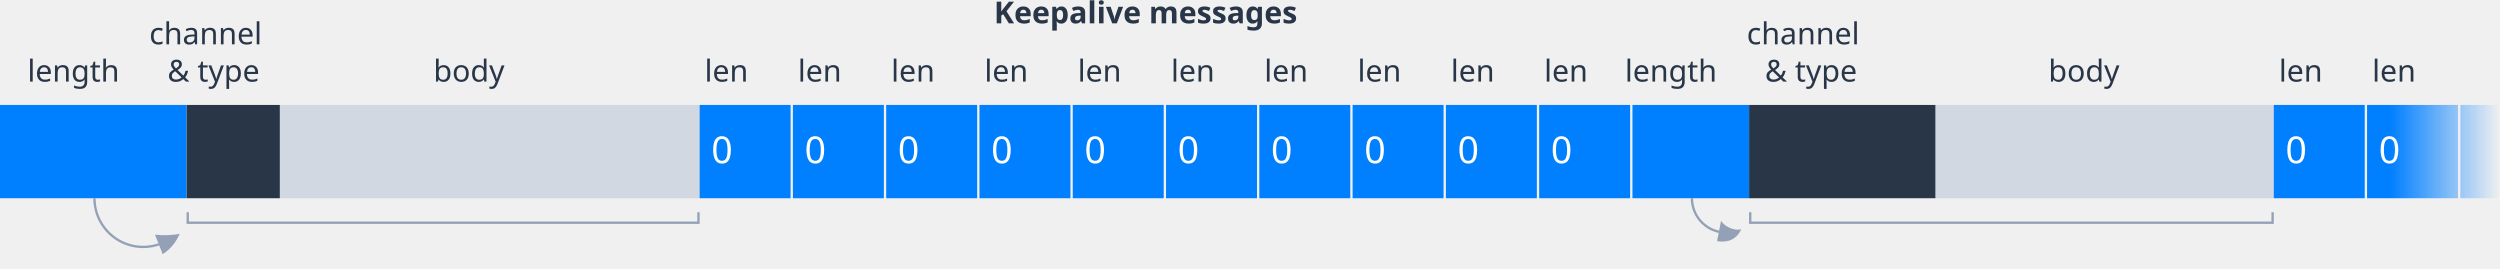
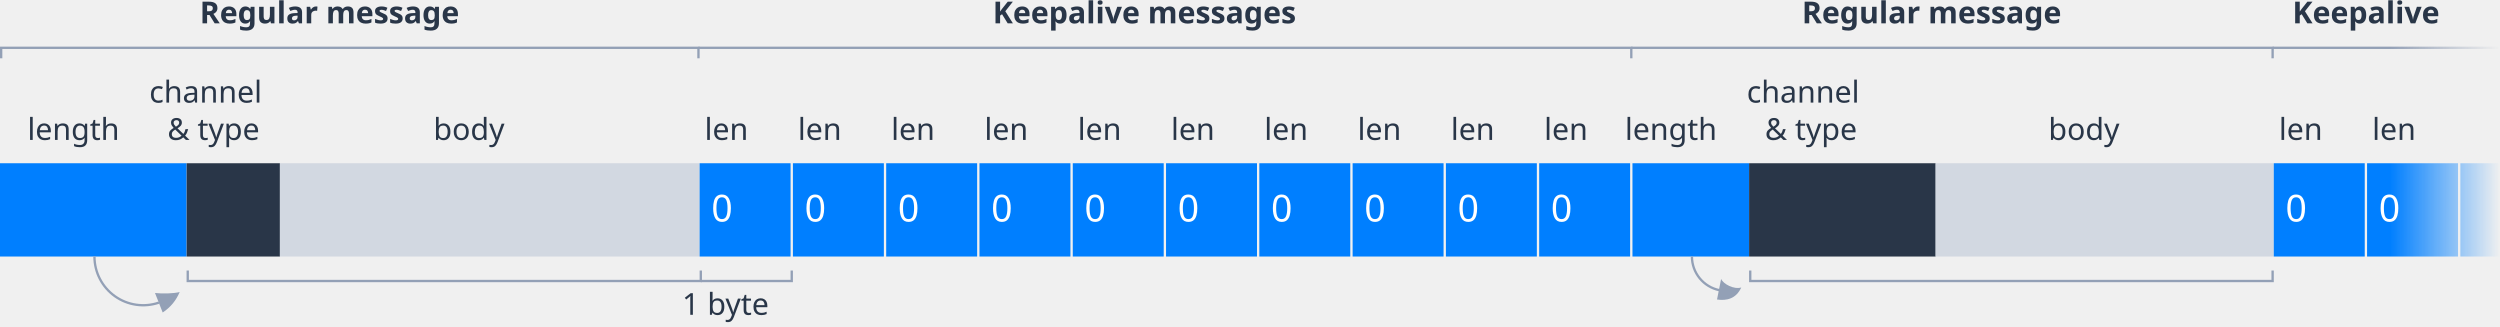
- <svg xmlns="http://www.w3.org/2000/svg" xmlns:xlink="http://www.w3.org/1999/xlink" width="1072" height="115" viewBox="0 0 1072 115" version="1.1" id="svg6" style="enable-background:new">
+ <svg xmlns="http://www.w3.org/2000/svg" xmlns:xlink="http://www.w3.org/1999/xlink" width="1072" height="140" viewBox="0 0 1072 140" version="1.1" id="svg6" style="enable-background:new">
  <defs id="defs2">
+     <linearGradient id="linearGradient1050">
+       <stop style="stop-color:#93a0b6;stop-opacity:1;" offset="0" id="stop1046" />
+       <stop style="stop-color:#93a0b6;stop-opacity:0;" offset="1" id="stop1048" />
+     </linearGradient>
    <linearGradient id="linearGradient11081">
      <stop style="stop-color:#007fff;stop-opacity:1;" offset="0" id="stop11077" />
      <stop style="stop-color:#007fff;stop-opacity:0;" offset="1" id="stop11079" />
    </linearGradient>
    <linearGradient xlink:href="#linearGradient11081" id="linearGradient11083" x1="1025" y1="450" x2="1072" y2="450" gradientUnits="userSpaceOnUse" />
    <linearGradient gradientTransform="translate(-1055,-430)" xlink:href="#linearGradient11081" id="linearGradient11083-8" x1="1055" y1="450" x2="1072" y2="450" gradientUnits="userSpaceOnUse" />
    <linearGradient xlink:href="#linearGradient11081" id="linearGradient11144" gradientUnits="userSpaceOnUse" x1="1025" y1="450" x2="1072" y2="450" />
    <linearGradient xlink:href="#linearGradient20654" id="linearGradient20656" x1="1025" y1="-20" x2="1072" y2="-20" gradientUnits="userSpaceOnUse" gradientTransform="matrix(1,0,0,1.025641,0,431.0256)" />
    <linearGradient id="linearGradient20654">
      <stop style="stop-color:#d2d8e1;stop-opacity:1;" offset="0" id="stop20650" />
      <stop style="stop-color:#d2d8e1;stop-opacity:0;" offset="1" id="stop20652" />
    </linearGradient>
+     <linearGradient xlink:href="#linearGradient1050" id="linearGradient1052" x1="1025" y1="380" x2="1072" y2="380" gradientUnits="userSpaceOnUse" />
  </defs>
-   <g id="layer1" transform="translate(0,-385)" style="display:inline">
+   <g id="layer1" transform="translate(0,-360)" style="display:inline">
    <text xml:space="preserve" style="color:#000000;font-style:normal;font-variant:normal;font-weight:normal;font-stretch:normal;font-size:9px;line-height:1;font-family:'Source Sans Pro';-inkscape-font-specification:'Source Sans Pro';text-indent:0;text-align:center;text-decoration:none;text-decoration-line:none;letter-spacing:0px;word-spacing:0px;text-transform:none;writing-mode:lr-tb;direction:ltr;baseline-shift:baseline;text-anchor:middle;display:inline;overflow:visible;visibility:visible;fill:#000000;fill-opacity:1;fill-rule:nonzero;stroke:none;stroke-width:1px;stroke-linecap:butt;stroke-linejoin:miter;stroke-opacity:1;marker:none;enable-background:accumulate" x="140" y="1471" id="text907">
      <tspan id="tspan905" x="140" y="1477.75" />
    </text>
    <text xml:space="preserve" style="color:#000000;font-style:normal;font-variant:normal;font-weight:normal;font-stretch:normal;font-size:9px;line-height:1;font-family:'Source Sans Pro';-inkscape-font-specification:'Source Sans Pro';text-indent:0;text-align:center;text-decoration:none;text-decoration-line:none;letter-spacing:0px;word-spacing:0px;text-transform:none;writing-mode:lr-tb;direction:ltr;baseline-shift:baseline;text-anchor:middle;display:inline;overflow:visible;visibility:visible;fill:#000000;fill-opacity:1;fill-rule:nonzero;stroke:none;stroke-width:1px;stroke-linecap:butt;stroke-linejoin:miter;stroke-opacity:1;marker:none;enable-background:accumulate" x="280.475" y="502.637" id="text2284">
      <tspan id="tspan2282" x="280.475" y="509.387" />
    </text>
    <text xml:space="preserve" style="color:#000000;font-style:normal;font-variant:normal;font-weight:normal;font-stretch:normal;font-size:9px;line-height:1;font-family:'Source Sans Pro';-inkscape-font-specification:'Source Sans Pro';text-indent:0;text-align:center;text-decoration:none;text-decoration-line:none;letter-spacing:0px;word-spacing:0px;text-transform:none;writing-mode:lr-tb;direction:ltr;baseline-shift:baseline;text-anchor:middle;display:inline;overflow:visible;visibility:visible;fill:#000000;fill-opacity:1;fill-rule:nonzero;stroke:none;stroke-width:1px;stroke-linecap:butt;stroke-linejoin:miter;stroke-opacity:1;marker:none;enable-background:accumulate" x="500" y="2221" id="text3035">
      <tspan id="tspan3033" x="500" y="2227.75" />
    </text>
    <text xml:space="preserve" style="color:#000000;font-style:normal;font-variant:normal;font-weight:normal;font-stretch:normal;font-size:9px;line-height:1;font-family:'Source Sans Pro';-inkscape-font-specification:'Source Sans Pro';text-indent:0;text-align:center;text-decoration:none;text-decoration-line:none;letter-spacing:0px;word-spacing:0px;text-transform:none;writing-mode:lr-tb;direction:ltr;baseline-shift:baseline;text-anchor:middle;display:inline;overflow:visible;visibility:visible;fill:#000000;fill-opacity:1;fill-rule:nonzero;stroke:none;stroke-width:1px;stroke-linecap:butt;stroke-linejoin:miter;stroke-opacity:1;marker:none;enable-background:accumulate" x="220" y="1391" id="text4349">
      <tspan id="tspan4347" x="220" y="1397.75" />
    </text>
    <text xml:space="preserve" style="color:#000000;font-style:normal;font-variant:normal;font-weight:normal;font-stretch:normal;font-size:9px;line-height:1;font-family:'Source Sans Pro';-inkscape-font-specification:'Source Sans Pro';text-indent:0;text-align:center;text-decoration:none;text-decoration-line:none;letter-spacing:0px;word-spacing:0px;text-transform:none;writing-mode:lr-tb;direction:ltr;baseline-shift:baseline;text-anchor:middle;display:inline;overflow:visible;visibility:visible;fill:#000000;fill-opacity:1;fill-rule:nonzero;stroke:none;stroke-width:1px;stroke-linecap:butt;stroke-linejoin:miter;stroke-opacity:1;marker:none;enable-background:accumulate" x="340" y="481" id="text5553">
      <tspan id="tspan5551" x="340" y="487.75" />
    </text>
-     <rect style="color:#000000;display:inline;overflow:visible;opacity:1;vector-effect:none;fill:#2aca4b;fill-opacity:1;stroke:none;stroke-width:1;stroke-linecap:butt;stroke-linejoin:miter;stroke-miterlimit:4;stroke-dasharray:none;stroke-dashoffset:0;stroke-opacity:1;marker:none;marker-start:none;marker-mid:none;marker-end:none;paint-order:fill markers stroke" id="rect31" width="40" height="40" x="0" y="330" />
-     <rect y="330" x="50" height="40" width="40" id="rect67" style="color:#000000;display:inline;overflow:visible;opacity:1;vector-effect:none;fill:#007fff;fill-opacity:1;stroke:none;stroke-width:1;stroke-linecap:butt;stroke-linejoin:miter;stroke-miterlimit:4;stroke-dasharray:none;stroke-dashoffset:0;stroke-opacity:1;marker:none;marker-start:none;marker-mid:none;marker-end:none;paint-order:fill markers stroke" />
-     <rect style="color:#000000;display:inline;overflow:visible;opacity:1;vector-effect:none;fill:#293648;fill-opacity:1;stroke:none;stroke-width:1;stroke-linecap:butt;stroke-linejoin:miter;stroke-miterlimit:4;stroke-dasharray:none;stroke-dashoffset:0;stroke-opacity:1;marker:none;marker-start:none;marker-mid:none;marker-end:none;paint-order:fill markers stroke" id="rect877" width="40" height="40" x="100" y="330" />
-     <rect y="330" x="150" height="40" width="40" id="rect879" style="color:#000000;display:inline;overflow:visible;opacity:1;vector-effect:none;fill:#eeeeee;fill-opacity:1;stroke:none;stroke-width:1;stroke-linecap:butt;stroke-linejoin:miter;stroke-miterlimit:4;stroke-dasharray:none;stroke-dashoffset:0;stroke-opacity:1;marker:none;marker-start:none;marker-mid:none;marker-end:none;paint-order:fill markers stroke" />
-     <rect style="color:#000000;display:inline;overflow:visible;opacity:1;vector-effect:none;fill:#93a0b6;fill-opacity:1;stroke:none;stroke-width:1;stroke-linecap:butt;stroke-linejoin:miter;stroke-miterlimit:4;stroke-dasharray:none;stroke-dashoffset:0;stroke-opacity:1;marker:none;marker-start:none;marker-mid:none;marker-end:none;paint-order:fill markers stroke" id="rect881" width="40" height="40" x="250" y="330" />
-     <rect style="color:#000000;display:inline;overflow:visible;opacity:1;vector-effect:none;fill:#d2d8e1;fill-opacity:1;stroke:none;stroke-width:1;stroke-linecap:butt;stroke-linejoin:miter;stroke-miterlimit:4;stroke-dasharray:none;stroke-dashoffset:0;stroke-opacity:1;marker:none;marker-start:none;marker-mid:none;marker-end:none;paint-order:fill markers stroke" id="rect1986" width="40" height="40" x="200" y="330" />
+     <rect style="color:#000000;display:inline;overflow:visible;opacity:1;vector-effect:none;fill:#2aca4b;fill-opacity:1;stroke:none;stroke-width:1;stroke-linecap:butt;stroke-linejoin:miter;stroke-miterlimit:4;stroke-dasharray:none;stroke-dashoffset:0;stroke-opacity:1;marker:none;marker-start:none;marker-mid:none;marker-end:none;paint-order:fill markers stroke" id="rect31" width="40" height="40" x="0" y="295" />
+     <rect y="295" x="50" height="40" width="40" id="rect67" style="color:#000000;display:inline;overflow:visible;opacity:1;vector-effect:none;fill:#007fff;fill-opacity:1;stroke:none;stroke-width:1;stroke-linecap:butt;stroke-linejoin:miter;stroke-miterlimit:4;stroke-dasharray:none;stroke-dashoffset:0;stroke-opacity:1;marker:none;marker-start:none;marker-mid:none;marker-end:none;paint-order:fill markers stroke" />
+     <rect style="color:#000000;display:inline;overflow:visible;opacity:1;vector-effect:none;fill:#293648;fill-opacity:1;stroke:none;stroke-width:1;stroke-linecap:butt;stroke-linejoin:miter;stroke-miterlimit:4;stroke-dasharray:none;stroke-dashoffset:0;stroke-opacity:1;marker:none;marker-start:none;marker-mid:none;marker-end:none;paint-order:fill markers stroke" id="rect877" width="40" height="40" x="100" y="295" />
+     <rect y="295" x="150" height="40" width="40" id="rect879" style="color:#000000;display:inline;overflow:visible;opacity:1;vector-effect:none;fill:#eeeeee;fill-opacity:1;stroke:none;stroke-width:1;stroke-linecap:butt;stroke-linejoin:miter;stroke-miterlimit:4;stroke-dasharray:none;stroke-dashoffset:0;stroke-opacity:1;marker:none;marker-start:none;marker-mid:none;marker-end:none;paint-order:fill markers stroke" />
+     <rect style="color:#000000;display:inline;overflow:visible;opacity:1;vector-effect:none;fill:#93a0b6;fill-opacity:1;stroke:none;stroke-width:1;stroke-linecap:butt;stroke-linejoin:miter;stroke-miterlimit:4;stroke-dasharray:none;stroke-dashoffset:0;stroke-opacity:1;marker:none;marker-start:none;marker-mid:none;marker-end:none;paint-order:fill markers stroke" id="rect881" width="40" height="40" x="250" y="295" />
+     <rect style="color:#000000;display:inline;overflow:visible;opacity:1;vector-effect:none;fill:#d2d8e1;fill-opacity:1;stroke:none;stroke-width:1;stroke-linecap:butt;stroke-linejoin:miter;stroke-miterlimit:4;stroke-dasharray:none;stroke-dashoffset:0;stroke-opacity:1;marker:none;marker-start:none;marker-mid:none;marker-end:none;paint-order:fill markers stroke" id="rect1986" width="40" height="40" x="200" y="295" />
    <rect style="color:#000000;display:inline;overflow:visible;opacity:1;vector-effect:none;fill:#007fff;fill-opacity:1;stroke:none;stroke-width:1;stroke-linecap:butt;stroke-linejoin:miter;stroke-miterlimit:4;stroke-dasharray:none;stroke-dashoffset:0;stroke-opacity:1;marker:none;marker-start:none;marker-mid:none;marker-end:none;paint-order:fill markers stroke" id="rect19035" width="80" height="40" x="0" y="430" />
    <rect y="430" x="80.04" height="40" width="40" id="rect19037" style="color:#000000;display:inline;overflow:visible;opacity:1;vector-effect:none;fill:#293648;fill-opacity:1;stroke:none;stroke-width:1;stroke-linecap:butt;stroke-linejoin:miter;stroke-miterlimit:4;stroke-dasharray:none;stroke-dashoffset:0;stroke-opacity:1;marker:none;marker-start:none;marker-mid:none;marker-end:none;paint-order:fill markers stroke" />
    <rect y="430" x="120" height="40" width="180" id="rect19039" style="color:#000000;display:inline;overflow:visible;opacity:1;vector-effect:none;fill:#d2d8e1;fill-opacity:1;stroke:none;stroke-width:1;stroke-linecap:butt;stroke-linejoin:miter;stroke-miterlimit:4;stroke-dasharray:none;stroke-dashoffset:0;stroke-opacity:1;marker:none;marker-start:none;marker-mid:none;marker-end:none;paint-order:fill markers stroke" />
    <rect y="430" x="700" height="40" width="50" id="rect19061" style="color:#000000;display:inline;overflow:visible;opacity:1;vector-effect:none;fill:#007fff;fill-opacity:1;stroke:none;stroke-width:1;stroke-linecap:butt;stroke-linejoin:miter;stroke-miterlimit:4;stroke-dasharray:none;stroke-dashoffset:0;stroke-opacity:1;marker:none;marker-start:none;marker-mid:none;marker-end:none;paint-order:fill markers stroke" />
    <rect style="color:#000000;display:inline;overflow:visible;opacity:1;vector-effect:none;fill:#293648;fill-opacity:1;stroke:none;stroke-width:1;stroke-linecap:butt;stroke-linejoin:miter;stroke-miterlimit:4;stroke-dasharray:none;stroke-dashoffset:0;stroke-opacity:1;marker:none;marker-start:none;marker-mid:none;marker-end:none;paint-order:fill markers stroke" id="rect19063" width="79.98" height="40" x="750.02" y="430" />
    <rect style="color:#000000;display:inline;overflow:visible;opacity:1;vector-effect:none;fill:#d2d8e1;fill-opacity:1;stroke:none;stroke-width:1;stroke-linecap:butt;stroke-linejoin:miter;stroke-miterlimit:4;stroke-dasharray:none;stroke-dashoffset:0;stroke-opacity:1;marker:none;marker-start:none;marker-mid:none;marker-end:none;paint-order:fill markers stroke" id="rect19065" width="145" height="40" x="830" y="430" />
    <text id="text2059" y="420" x="39.947" style="color:#000000;font-style:normal;font-variant:normal;font-weight:normal;font-stretch:normal;font-size:13px;line-height:16px;font-family:'Source Sans Pro';-inkscape-font-specification:'Source Sans Pro';text-indent:0;text-align:center;text-decoration:none;text-decoration-line:none;letter-spacing:0px;word-spacing:0px;text-transform:none;writing-mode:lr-tb;direction:ltr;baseline-shift:baseline;text-anchor:middle;display:inline;overflow:visible;visibility:visible;fill:#293648;fill-opacity:1;fill-rule:nonzero;stroke:none;stroke-width:1px;stroke-linecap:butt;stroke-linejoin:miter;stroke-opacity:1;marker:none;enable-background:accumulate" xml:space="preserve">
      <tspan id="tspan2057" y="420" x="39.947">length</tspan>
    </text>
    <text xml:space="preserve" style="color:#000000;font-style:normal;font-variant:normal;font-weight:normal;font-stretch:normal;font-size:13px;line-height:16px;font-family:'Source Sans Pro';-inkscape-font-specification:'Source Sans Pro';text-indent:0;text-align:center;text-decoration:none;text-decoration-line:none;letter-spacing:0px;word-spacing:0px;text-transform:none;writing-mode:lr-tb;direction:ltr;baseline-shift:baseline;text-anchor:middle;display:inline;overflow:visible;visibility:visible;fill:#293648;fill-opacity:1;fill-rule:nonzero;stroke:none;stroke-width:1px;stroke-linecap:butt;stroke-linejoin:miter;stroke-opacity:1;marker:none;enable-background:accumulate" x="100" y="404" id="text19093">
      <tspan x="100" y="404" id="tspan19091">channel</tspan>
      <tspan x="100" y="420" id="tspan19095">&amp; type</tspan>
    </text>
    <text xml:space="preserve" style="color:#000000;font-style:normal;font-variant:normal;font-weight:normal;font-stretch:normal;font-size:13px;line-height:16px;font-family:'Source Sans Pro';-inkscape-font-specification:'Source Sans Pro';text-indent:0;text-align:center;text-decoration:none;text-decoration-line:none;letter-spacing:0px;word-spacing:0px;text-transform:none;writing-mode:lr-tb;direction:ltr;baseline-shift:baseline;text-anchor:middle;display:inline;overflow:visible;visibility:visible;fill:#293648;fill-opacity:1;fill-rule:nonzero;stroke:none;stroke-width:1px;stroke-linecap:butt;stroke-linejoin:miter;stroke-opacity:1;marker:none;enable-background:accumulate" x="209.544" y="420" id="text19099">
      <tspan x="209.544" y="420" id="tspan19097">body</tspan>
    </text>
    <text id="text20624" y="420" x="724.948" style="color:#000000;font-style:normal;font-variant:normal;font-weight:normal;font-stretch:normal;font-size:13px;line-height:16px;font-family:'Source Sans Pro';-inkscape-font-specification:'Source Sans Pro';text-indent:0;text-align:center;text-decoration:none;text-decoration-line:none;letter-spacing:0px;word-spacing:0px;text-transform:none;writing-mode:lr-tb;direction:ltr;baseline-shift:baseline;text-anchor:middle;display:inline;overflow:visible;visibility:visible;fill:#293648;fill-opacity:1;fill-rule:nonzero;stroke:none;stroke-width:1px;stroke-linecap:butt;stroke-linejoin:miter;stroke-opacity:1;marker:none;enable-background:accumulate" xml:space="preserve">
      <tspan id="tspan20622" y="420" x="724.948">length</tspan>
    </text>
    <text xml:space="preserve" style="color:#000000;font-style:normal;font-variant:normal;font-weight:normal;font-stretch:normal;font-size:13px;line-height:16px;font-family:'Source Sans Pro';-inkscape-font-specification:'Source Sans Pro';text-indent:0;text-align:center;text-decoration:none;text-decoration-line:none;letter-spacing:0px;word-spacing:0px;text-transform:none;writing-mode:lr-tb;direction:ltr;baseline-shift:baseline;text-anchor:middle;display:inline;overflow:visible;visibility:visible;fill:#293648;fill-opacity:1;fill-rule:nonzero;stroke:none;stroke-width:1px;stroke-linecap:butt;stroke-linejoin:miter;stroke-opacity:1;marker:none;enable-background:accumulate" x="785" y="404" id="text20630">
      <tspan x="785" y="404" id="tspan20626">channel</tspan>
      <tspan x="785" y="420" id="tspan20628">&amp; type</tspan>
    </text>
    <text xml:space="preserve" style="color:#000000;font-style:normal;font-variant:normal;font-weight:normal;font-stretch:normal;font-size:13px;line-height:16px;font-family:'Source Sans Pro';-inkscape-font-specification:'Source Sans Pro';text-indent:0;text-align:center;text-decoration:none;text-decoration-line:none;letter-spacing:0px;word-spacing:0px;text-transform:none;writing-mode:lr-tb;direction:ltr;baseline-shift:baseline;text-anchor:middle;display:inline;overflow:visible;visibility:visible;fill:#293648;fill-opacity:1;fill-rule:nonzero;stroke:none;stroke-width:1px;stroke-linecap:butt;stroke-linejoin:miter;stroke-opacity:1;marker:none;enable-background:accumulate" x="902.044" y="420" id="text20634">
      <tspan x="902.044" y="420" id="tspan20632">body</tspan>
    </text>
-     <path style="color:#000000;display:inline;overflow:visible;opacity:1;vector-effect:none;fill:none;fill-opacity:1;stroke:#93a0b6;stroke-width:1;stroke-linecap:butt;stroke-linejoin:miter;stroke-miterlimit:4;stroke-dasharray:none;stroke-dashoffset:0;stroke-opacity:1;marker:none;marker-start:none;marker-mid:none;marker-end:none;paint-order:fill markers stroke" d="m 80.5,476 v 4.5 h 219 v -4.5" id="path1398-2" />
+     <path style="color:#000000;display:inline;overflow:visible;opacity:1;vector-effect:none;fill:none;fill-opacity:1;stroke:#93a0b6;stroke-width:1;stroke-linecap:butt;stroke-linejoin:miter;stroke-miterlimit:4;stroke-dasharray:none;stroke-dashoffset:0;stroke-opacity:1;marker:none;marker-start:none;marker-mid:none;marker-end:none;paint-order:fill markers stroke" d="m 80.5,476 v 4.5 h 220 v -4.5" id="path1398-2" />
    <path style="color:#000000;overflow:visible;opacity:1;vector-effect:none;fill:none;fill-opacity:1;stroke:#93a0b6;stroke-width:1;stroke-linecap:butt;stroke-linejoin:miter;stroke-miterlimit:4;stroke-dasharray:none;stroke-dashoffset:0;stroke-opacity:1;marker:none;marker-start:none;marker-mid:none;marker-end:none;paint-order:fill markers stroke" id="path5192" d="m 68.159,489.759 a 20.887,20.887 0 0 1 -18.914,-2.763 20.887,20.887 0 0 1 -8.746,-16.996" />
    <path style="color:#000000;display:inline;overflow:visible;opacity:1;vector-effect:none;fill:#93a0b6;fill-opacity:1;stroke:none;stroke-width:1px;stroke-linecap:butt;stroke-linejoin:miter;stroke-miterlimit:4;stroke-dasharray:none;stroke-dashoffset:0;stroke-opacity:1;marker:none;marker-start:none;marker-mid:none;marker-end:none;paint-order:fill markers stroke" d="m 77.049,485.221 c -1.519,3.585 -3.879,6.537 -7.289,8.782 l -3.298,-8.374 c 3.121,0.388 8.073,0.247 10.587,-0.408 z" id="path6501" />
    <path style="color:#000000;display:inline;overflow:visible;opacity:1;vector-effect:none;fill:none;fill-opacity:1;stroke:#93a0b6;stroke-width:1;stroke-linecap:butt;stroke-linejoin:miter;stroke-miterlimit:4;stroke-dasharray:none;stroke-dashoffset:0;stroke-opacity:1;marker:none;marker-start:none;marker-mid:none;marker-end:none;paint-order:fill markers stroke" d="m 750.5,476 v 4.5 h 224 v -4.5" id="path6509" />
    <path style="color:#000000;overflow:visible;opacity:1;vector-effect:none;fill:none;fill-opacity:1;stroke:#93a0b6;stroke-width:1;stroke-linecap:butt;stroke-linejoin:miter;stroke-miterlimit:4;stroke-dasharray:none;stroke-dashoffset:0;stroke-opacity:1;marker:none;marker-start:none;marker-mid:none;marker-end:none;paint-order:fill markers stroke" id="path6511" d="m 737.302,484.433 a 14.726,14.726 0 0 1 -11.802,-14.433" />
    <path id="path4442-9" d="m 746.66,483.271 c -2.223,4.875 -6.343,5.772 -10.404,5.153 l 1.76,-8.826 c 0.904,2.168 5.517,4.644 8.644,3.673 z" style="color:#000000;display:inline;overflow:visible;opacity:1;vector-effect:none;fill:#93a0b6;fill-opacity:1;stroke:none;stroke-width:1px;stroke-linecap:butt;stroke-linejoin:miter;stroke-miterlimit:4;stroke-dasharray:none;stroke-dashoffset:0;stroke-opacity:1;marker:none;marker-start:none;marker-mid:none;marker-end:none;paint-order:fill markers stroke" />
    <rect style="color:#000000;display:inline;overflow:visible;opacity:1;vector-effect:none;fill:#007fff;fill-opacity:1;stroke:none;stroke-width:1;stroke-linecap:butt;stroke-linejoin:miter;stroke-miterlimit:4;stroke-dasharray:none;stroke-dashoffset:0;stroke-opacity:1;marker:none;marker-start:none;marker-mid:none;marker-end:none;paint-order:fill markers stroke;enable-background:new" id="rect20965" width="39" height="40" x="300" y="430" />
    <text id="text21026" y="455" x="320" style="color:#000000;font-style:normal;font-variant:normal;font-weight:normal;font-stretch:normal;font-size:16px;line-height:16px;font-family:'Source Sans Pro';-inkscape-font-specification:'Source Sans Pro';text-indent:0;text-align:center;text-decoration:none;text-decoration-line:none;letter-spacing:0px;word-spacing:0px;text-transform:none;writing-mode:lr-tb;direction:ltr;baseline-shift:baseline;text-anchor:middle;display:inline;overflow:visible;visibility:visible;fill:#ffffff;fill-opacity:1;fill-rule:nonzero;stroke:none;stroke-width:1px;stroke-linecap:butt;stroke-linejoin:miter;stroke-opacity:1;marker:none;enable-background:accumulate" xml:space="preserve">
      <tspan id="tspan21024" y="455" x="320">0</tspan>
    </text>
    <rect y="430" x="340" height="40" width="39" id="rect11005" style="color:#000000;display:inline;overflow:visible;opacity:1;vector-effect:none;fill:#007fff;fill-opacity:1;stroke:none;stroke-width:1;stroke-linecap:butt;stroke-linejoin:miter;stroke-miterlimit:4;stroke-dasharray:none;stroke-dashoffset:0;stroke-opacity:1;marker:none;marker-start:none;marker-mid:none;marker-end:none;paint-order:fill markers stroke;enable-background:new" />
    <text xml:space="preserve" style="color:#000000;font-style:normal;font-variant:normal;font-weight:normal;font-stretch:normal;font-size:16px;line-height:16px;font-family:'Source Sans Pro';-inkscape-font-specification:'Source Sans Pro';text-indent:0;text-align:center;text-decoration:none;text-decoration-line:none;letter-spacing:0px;word-spacing:0px;text-transform:none;writing-mode:lr-tb;direction:ltr;baseline-shift:baseline;text-anchor:middle;display:inline;overflow:visible;visibility:visible;fill:#ffffff;fill-opacity:1;fill-rule:nonzero;stroke:none;stroke-width:1px;stroke-linecap:butt;stroke-linejoin:miter;stroke-opacity:1;marker:none;enable-background:accumulate" x="360" y="455" id="text11009">
      <tspan x="360" y="455" id="tspan11007">0</tspan>
    </text>
    <rect y="430" x="380" height="40" width="39" id="rect11011" style="color:#000000;display:inline;overflow:visible;opacity:1;vector-effect:none;fill:#007fff;fill-opacity:1;stroke:none;stroke-width:1;stroke-linecap:butt;stroke-linejoin:miter;stroke-miterlimit:4;stroke-dasharray:none;stroke-dashoffset:0;stroke-opacity:1;marker:none;marker-start:none;marker-mid:none;marker-end:none;paint-order:fill markers stroke;enable-background:new" />
    <text xml:space="preserve" style="color:#000000;font-style:normal;font-variant:normal;font-weight:normal;font-stretch:normal;font-size:16px;line-height:16px;font-family:'Source Sans Pro';-inkscape-font-specification:'Source Sans Pro';text-indent:0;text-align:center;text-decoration:none;text-decoration-line:none;letter-spacing:0px;word-spacing:0px;text-transform:none;writing-mode:lr-tb;direction:ltr;baseline-shift:baseline;text-anchor:middle;display:inline;overflow:visible;visibility:visible;fill:#ffffff;fill-opacity:1;fill-rule:nonzero;stroke:none;stroke-width:1px;stroke-linecap:butt;stroke-linejoin:miter;stroke-opacity:1;marker:none;enable-background:accumulate" x="400" y="455" id="text11015">
      <tspan x="400" y="455" id="tspan11013">0</tspan>
    </text>
    <rect style="color:#000000;display:inline;overflow:visible;opacity:1;vector-effect:none;fill:#007fff;fill-opacity:1;stroke:none;stroke-width:1;stroke-linecap:butt;stroke-linejoin:miter;stroke-miterlimit:4;stroke-dasharray:none;stroke-dashoffset:0;stroke-opacity:1;marker:none;marker-start:none;marker-mid:none;marker-end:none;paint-order:fill markers stroke;enable-background:new" id="rect11017" width="39" height="40" x="420" y="430" />
    <text id="text11021" y="455" x="440" style="color:#000000;font-style:normal;font-variant:normal;font-weight:normal;font-stretch:normal;font-size:16px;line-height:16px;font-family:'Source Sans Pro';-inkscape-font-specification:'Source Sans Pro';text-indent:0;text-align:center;text-decoration:none;text-decoration-line:none;letter-spacing:0px;word-spacing:0px;text-transform:none;writing-mode:lr-tb;direction:ltr;baseline-shift:baseline;text-anchor:middle;display:inline;overflow:visible;visibility:visible;fill:#ffffff;fill-opacity:1;fill-rule:nonzero;stroke:none;stroke-width:1px;stroke-linecap:butt;stroke-linejoin:miter;stroke-opacity:1;marker:none;enable-background:accumulate" xml:space="preserve">
      <tspan id="tspan11019" y="455" x="440">0</tspan>
    </text>
    <rect style="color:#000000;display:inline;overflow:visible;opacity:1;vector-effect:none;fill:#007fff;fill-opacity:1;stroke:none;stroke-width:1;stroke-linecap:butt;stroke-linejoin:miter;stroke-miterlimit:4;stroke-dasharray:none;stroke-dashoffset:0;stroke-opacity:1;marker:none;marker-start:none;marker-mid:none;marker-end:none;paint-order:fill markers stroke;enable-background:new" id="rect11023" width="39" height="40" x="460" y="430" />
    <text id="text11027" y="455" x="480" style="color:#000000;font-style:normal;font-variant:normal;font-weight:normal;font-stretch:normal;font-size:16px;line-height:16px;font-family:'Source Sans Pro';-inkscape-font-specification:'Source Sans Pro';text-indent:0;text-align:center;text-decoration:none;text-decoration-line:none;letter-spacing:0px;word-spacing:0px;text-transform:none;writing-mode:lr-tb;direction:ltr;baseline-shift:baseline;text-anchor:middle;display:inline;overflow:visible;visibility:visible;fill:#ffffff;fill-opacity:1;fill-rule:nonzero;stroke:none;stroke-width:1px;stroke-linecap:butt;stroke-linejoin:miter;stroke-opacity:1;marker:none;enable-background:accumulate" xml:space="preserve">
      <tspan id="tspan11025" y="455" x="480">0</tspan>
    </text>
    <rect y="430" x="500" height="40" width="39" id="rect11029" style="color:#000000;display:inline;overflow:visible;opacity:1;vector-effect:none;fill:#007fff;fill-opacity:1;stroke:none;stroke-width:1;stroke-linecap:butt;stroke-linejoin:miter;stroke-miterlimit:4;stroke-dasharray:none;stroke-dashoffset:0;stroke-opacity:1;marker:none;marker-start:none;marker-mid:none;marker-end:none;paint-order:fill markers stroke;enable-background:new" />
    <text xml:space="preserve" style="color:#000000;font-style:normal;font-variant:normal;font-weight:normal;font-stretch:normal;font-size:16px;line-height:16px;font-family:'Source Sans Pro';-inkscape-font-specification:'Source Sans Pro';text-indent:0;text-align:center;text-decoration:none;text-decoration-line:none;letter-spacing:0px;word-spacing:0px;text-transform:none;writing-mode:lr-tb;direction:ltr;baseline-shift:baseline;text-anchor:middle;display:inline;overflow:visible;visibility:visible;fill:#ffffff;fill-opacity:1;fill-rule:nonzero;stroke:none;stroke-width:1px;stroke-linecap:butt;stroke-linejoin:miter;stroke-opacity:1;marker:none;enable-background:accumulate" x="520" y="455" id="text11033">
      <tspan x="520" y="455" id="tspan11031">0</tspan>
    </text>
    <rect y="430" x="540" height="40" width="39" id="rect11035" style="color:#000000;display:inline;overflow:visible;opacity:1;vector-effect:none;fill:#007fff;fill-opacity:1;stroke:none;stroke-width:1;stroke-linecap:butt;stroke-linejoin:miter;stroke-miterlimit:4;stroke-dasharray:none;stroke-dashoffset:0;stroke-opacity:1;marker:none;marker-start:none;marker-mid:none;marker-end:none;paint-order:fill markers stroke;enable-background:new" />
    <text xml:space="preserve" style="color:#000000;font-style:normal;font-variant:normal;font-weight:normal;font-stretch:normal;font-size:16px;line-height:16px;font-family:'Source Sans Pro';-inkscape-font-specification:'Source Sans Pro';text-indent:0;text-align:center;text-decoration:none;text-decoration-line:none;letter-spacing:0px;word-spacing:0px;text-transform:none;writing-mode:lr-tb;direction:ltr;baseline-shift:baseline;text-anchor:middle;display:inline;overflow:visible;visibility:visible;fill:#ffffff;fill-opacity:1;fill-rule:nonzero;stroke:none;stroke-width:1px;stroke-linecap:butt;stroke-linejoin:miter;stroke-opacity:1;marker:none;enable-background:accumulate" x="560" y="455" id="text11039">
      <tspan x="560" y="455" id="tspan11037">0</tspan>
    </text>
    <rect style="color:#000000;display:inline;overflow:visible;opacity:1;vector-effect:none;fill:#007fff;fill-opacity:1;stroke:none;stroke-width:1;stroke-linecap:butt;stroke-linejoin:miter;stroke-miterlimit:4;stroke-dasharray:none;stroke-dashoffset:0;stroke-opacity:1;marker:none;marker-start:none;marker-mid:none;marker-end:none;paint-order:fill markers stroke;enable-background:new" id="rect11041" width="39" height="40" x="580" y="430" />
    <text id="text11045" y="455" x="600" style="color:#000000;font-style:normal;font-variant:normal;font-weight:normal;font-stretch:normal;font-size:16px;line-height:16px;font-family:'Source Sans Pro';-inkscape-font-specification:'Source Sans Pro';text-indent:0;text-align:center;text-decoration:none;text-decoration-line:none;letter-spacing:0px;word-spacing:0px;text-transform:none;writing-mode:lr-tb;direction:ltr;baseline-shift:baseline;text-anchor:middle;display:inline;overflow:visible;visibility:visible;fill:#ffffff;fill-opacity:1;fill-rule:nonzero;stroke:none;stroke-width:1px;stroke-linecap:butt;stroke-linejoin:miter;stroke-opacity:1;marker:none;enable-background:accumulate" xml:space="preserve">
      <tspan id="tspan11043" y="455" x="600">0</tspan>
    </text>
    <rect style="color:#000000;display:inline;overflow:visible;opacity:1;vector-effect:none;fill:#007fff;fill-opacity:1;stroke:none;stroke-width:1;stroke-linecap:butt;stroke-linejoin:miter;stroke-miterlimit:4;stroke-dasharray:none;stroke-dashoffset:0;stroke-opacity:1;marker:none;marker-start:none;marker-mid:none;marker-end:none;paint-order:fill markers stroke;enable-background:new" id="rect11047" width="39" height="40" x="620" y="430" />
    <text id="text11051" y="455" x="640" style="color:#000000;font-style:normal;font-variant:normal;font-weight:normal;font-stretch:normal;font-size:16px;line-height:16px;font-family:'Source Sans Pro';-inkscape-font-specification:'Source Sans Pro';text-indent:0;text-align:center;text-decoration:none;text-decoration-line:none;letter-spacing:0px;word-spacing:0px;text-transform:none;writing-mode:lr-tb;direction:ltr;baseline-shift:baseline;text-anchor:middle;display:inline;overflow:visible;visibility:visible;fill:#ffffff;fill-opacity:1;fill-rule:nonzero;stroke:none;stroke-width:1px;stroke-linecap:butt;stroke-linejoin:miter;stroke-opacity:1;marker:none;enable-background:accumulate" xml:space="preserve">
      <tspan id="tspan11049" y="455" x="640">0</tspan>
    </text>
    <rect y="430" x="660" height="40" width="39" id="rect11053" style="color:#000000;display:inline;overflow:visible;opacity:1;vector-effect:none;fill:#007fff;fill-opacity:1;stroke:none;stroke-width:1;stroke-linecap:butt;stroke-linejoin:miter;stroke-miterlimit:4;stroke-dasharray:none;stroke-dashoffset:0;stroke-opacity:1;marker:none;marker-start:none;marker-mid:none;marker-end:none;paint-order:fill markers stroke;enable-background:new" />
    <text xml:space="preserve" style="color:#000000;font-style:normal;font-variant:normal;font-weight:normal;font-stretch:normal;font-size:16px;line-height:16px;font-family:'Source Sans Pro';-inkscape-font-specification:'Source Sans Pro';text-indent:0;text-align:center;text-decoration:none;text-decoration-line:none;letter-spacing:0px;word-spacing:0px;text-transform:none;writing-mode:lr-tb;direction:ltr;baseline-shift:baseline;text-anchor:middle;display:inline;overflow:visible;visibility:visible;fill:#ffffff;fill-opacity:1;fill-rule:nonzero;stroke:none;stroke-width:1px;stroke-linecap:butt;stroke-linejoin:miter;stroke-opacity:1;marker:none;enable-background:accumulate" x="680" y="455" id="text11057">
      <tspan x="680" y="455" id="tspan11055">0</tspan>
    </text>
    <rect style="color:#000000;display:inline;overflow:visible;opacity:1;vector-effect:none;fill:#007fff;fill-opacity:1;stroke:none;stroke-width:1;stroke-linecap:butt;stroke-linejoin:miter;stroke-miterlimit:4;stroke-dasharray:none;stroke-dashoffset:0;stroke-opacity:1;marker:none;marker-start:none;marker-mid:none;marker-end:none;paint-order:fill markers stroke;enable-background:new" id="rect11059" width="39" height="40" x="975" y="430" />
    <text id="text11063" y="455" x="995" style="color:#000000;font-style:normal;font-variant:normal;font-weight:normal;font-stretch:normal;font-size:16px;line-height:16px;font-family:'Source Sans Pro';-inkscape-font-specification:'Source Sans Pro';text-indent:0;text-align:center;text-decoration:none;text-decoration-line:none;letter-spacing:0px;word-spacing:0px;text-transform:none;writing-mode:lr-tb;direction:ltr;baseline-shift:baseline;text-anchor:middle;display:inline;overflow:visible;visibility:visible;fill:#ffffff;fill-opacity:1;fill-rule:nonzero;stroke:none;stroke-width:1px;stroke-linecap:butt;stroke-linejoin:miter;stroke-opacity:1;marker:none;enable-background:accumulate" xml:space="preserve">
      <tspan id="tspan11061" y="455" x="995">0</tspan>
    </text>
    <rect y="430" x="1015" height="40" width="39" id="rect11065" style="color:#000000;display:inline;overflow:visible;opacity:1;vector-effect:none;fill:url(#linearGradient11144);fill-opacity:1;stroke:none;stroke-width:1;stroke-linecap:butt;stroke-linejoin:miter;stroke-miterlimit:4;stroke-dasharray:none;stroke-dashoffset:0;stroke-opacity:1;marker:none;marker-start:none;marker-mid:none;marker-end:none;paint-order:fill markers stroke;enable-background:new" />
    <text xml:space="preserve" style="color:#000000;font-style:normal;font-variant:normal;font-weight:normal;font-stretch:normal;font-size:16px;line-height:16px;font-family:'Source Sans Pro';-inkscape-font-specification:'Source Sans Pro';text-indent:0;text-align:center;text-decoration:none;text-decoration-line:none;letter-spacing:0px;word-spacing:0px;text-transform:none;writing-mode:lr-tb;direction:ltr;baseline-shift:baseline;text-anchor:middle;display:inline;overflow:visible;visibility:visible;fill:#ffffff;fill-opacity:1;fill-rule:nonzero;stroke:none;stroke-width:1px;stroke-linecap:butt;stroke-linejoin:miter;stroke-opacity:1;marker:none;enable-background:accumulate" x="1035" y="455" id="text11069">
      <tspan x="1035" y="455" id="tspan11067">0</tspan>
    </text>
    <rect style="color:#000000;display:inline;overflow:visible;opacity:1;vector-effect:none;fill:url(#linearGradient11083);fill-opacity:1;stroke:none;stroke-width:1;stroke-linecap:butt;stroke-linejoin:miter;stroke-miterlimit:4;stroke-dasharray:none;stroke-dashoffset:0;stroke-opacity:1;marker:none;marker-start:none;marker-mid:none;marker-end:none;paint-order:fill markers stroke;enable-background:new" id="rect11071" width="17" height="40" x="1055" y="430" />
    <text xml:space="preserve" style="color:#000000;font-style:normal;font-variant:normal;font-weight:normal;font-stretch:normal;font-size:13px;line-height:16px;font-family:'Source Sans Pro';-inkscape-font-specification:'Source Sans Pro';text-indent:0;text-align:center;text-decoration:none;text-decoration-line:none;letter-spacing:0px;word-spacing:0px;text-transform:none;writing-mode:lr-tb;direction:ltr;baseline-shift:baseline;text-anchor:middle;display:inline;overflow:visible;visibility:visible;fill:#293648;fill-opacity:1;fill-rule:nonzero;stroke:none;stroke-width:1px;stroke-linecap:butt;stroke-linejoin:miter;stroke-opacity:1;marker:none;enable-background:accumulate" x="679.948" y="420" id="text11972">
      <tspan x="679.948" y="420" id="tspan11970">len</tspan>
    </text>
    <text id="text12012" y="420" x="639.948" style="color:#000000;font-style:normal;font-variant:normal;font-weight:normal;font-stretch:normal;font-size:13px;line-height:16px;font-family:'Source Sans Pro';-inkscape-font-specification:'Source Sans Pro';text-indent:0;text-align:center;text-decoration:none;text-decoration-line:none;letter-spacing:0px;word-spacing:0px;text-transform:none;writing-mode:lr-tb;direction:ltr;baseline-shift:baseline;text-anchor:middle;display:inline;overflow:visible;visibility:visible;fill:#293648;fill-opacity:1;fill-rule:nonzero;stroke:none;stroke-width:1px;stroke-linecap:butt;stroke-linejoin:miter;stroke-opacity:1;marker:none;enable-background:accumulate" xml:space="preserve">
      <tspan id="tspan12010" y="420" x="639.948">len</tspan>
    </text>
    <text id="text12020" y="420" x="599.948" style="color:#000000;font-style:normal;font-variant:normal;font-weight:normal;font-stretch:normal;font-size:13px;line-height:16px;font-family:'Source Sans Pro';-inkscape-font-specification:'Source Sans Pro';text-indent:0;text-align:center;text-decoration:none;text-decoration-line:none;letter-spacing:0px;word-spacing:0px;text-transform:none;writing-mode:lr-tb;direction:ltr;baseline-shift:baseline;text-anchor:middle;display:inline;overflow:visible;visibility:visible;fill:#293648;fill-opacity:1;fill-rule:nonzero;stroke:none;stroke-width:1px;stroke-linecap:butt;stroke-linejoin:miter;stroke-opacity:1;marker:none;enable-background:accumulate" xml:space="preserve">
      <tspan id="tspan12018" y="420" x="599.948">len</tspan>
    </text>
    <text id="text12024" y="420" x="559.948" style="color:#000000;font-style:normal;font-variant:normal;font-weight:normal;font-stretch:normal;font-size:13px;line-height:16px;font-family:'Source Sans Pro';-inkscape-font-specification:'Source Sans Pro';text-indent:0;text-align:center;text-decoration:none;text-decoration-line:none;letter-spacing:0px;word-spacing:0px;text-transform:none;writing-mode:lr-tb;direction:ltr;baseline-shift:baseline;text-anchor:middle;display:inline;overflow:visible;visibility:visible;fill:#293648;fill-opacity:1;fill-rule:nonzero;stroke:none;stroke-width:1px;stroke-linecap:butt;stroke-linejoin:miter;stroke-opacity:1;marker:none;enable-background:accumulate" xml:space="preserve">
      <tspan id="tspan12022" y="420" x="559.948">len</tspan>
    </text>
    <text xml:space="preserve" style="color:#000000;font-style:normal;font-variant:normal;font-weight:normal;font-stretch:normal;font-size:13px;line-height:16px;font-family:'Source Sans Pro';-inkscape-font-specification:'Source Sans Pro';text-indent:0;text-align:center;text-decoration:none;text-decoration-line:none;letter-spacing:0px;word-spacing:0px;text-transform:none;writing-mode:lr-tb;direction:ltr;baseline-shift:baseline;text-anchor:middle;display:inline;overflow:visible;visibility:visible;fill:#293648;fill-opacity:1;fill-rule:nonzero;stroke:none;stroke-width:1px;stroke-linecap:butt;stroke-linejoin:miter;stroke-opacity:1;marker:none;enable-background:accumulate" x="519.948" y="420" id="text12028">
      <tspan x="519.948" y="420" id="tspan12026">len</tspan>
    </text>
    <text xml:space="preserve" style="color:#000000;font-style:normal;font-variant:normal;font-weight:normal;font-stretch:normal;font-size:13px;line-height:16px;font-family:'Source Sans Pro';-inkscape-font-specification:'Source Sans Pro';text-indent:0;text-align:center;text-decoration:none;text-decoration-line:none;letter-spacing:0px;word-spacing:0px;text-transform:none;writing-mode:lr-tb;direction:ltr;baseline-shift:baseline;text-anchor:middle;display:inline;overflow:visible;visibility:visible;fill:#293648;fill-opacity:1;fill-rule:nonzero;stroke:none;stroke-width:1px;stroke-linecap:butt;stroke-linejoin:miter;stroke-opacity:1;marker:none;enable-background:accumulate" x="479.948" y="420" id="text12036">
      <tspan x="479.948" y="420" id="tspan12034">len</tspan>
    </text>
    <text xml:space="preserve" style="color:#000000;font-style:normal;font-variant:normal;font-weight:normal;font-stretch:normal;font-size:13px;line-height:16px;font-family:'Source Sans Pro';-inkscape-font-specification:'Source Sans Pro';text-indent:0;text-align:center;text-decoration:none;text-decoration-line:none;letter-spacing:0px;word-spacing:0px;text-transform:none;writing-mode:lr-tb;direction:ltr;baseline-shift:baseline;text-anchor:middle;display:inline;overflow:visible;visibility:visible;fill:#293648;fill-opacity:1;fill-rule:nonzero;stroke:none;stroke-width:1px;stroke-linecap:butt;stroke-linejoin:miter;stroke-opacity:1;marker:none;enable-background:accumulate" x="439.948" y="420" id="text12040">
      <tspan x="439.948" y="420" id="tspan12038">len</tspan>
    </text>
    <text id="text12044" y="420" x="399.948" style="color:#000000;font-style:normal;font-variant:normal;font-weight:normal;font-stretch:normal;font-size:13px;line-height:16px;font-family:'Source Sans Pro';-inkscape-font-specification:'Source Sans Pro';text-indent:0;text-align:center;text-decoration:none;text-decoration-line:none;letter-spacing:0px;word-spacing:0px;text-transform:none;writing-mode:lr-tb;direction:ltr;baseline-shift:baseline;text-anchor:middle;display:inline;overflow:visible;visibility:visible;fill:#293648;fill-opacity:1;fill-rule:nonzero;stroke:none;stroke-width:1px;stroke-linecap:butt;stroke-linejoin:miter;stroke-opacity:1;marker:none;enable-background:accumulate" xml:space="preserve">
      <tspan id="tspan12042" y="420" x="399.948">len</tspan>
    </text>
    <text id="text12052" y="420" x="359.948" style="color:#000000;font-style:normal;font-variant:normal;font-weight:normal;font-stretch:normal;font-size:13px;line-height:16px;font-family:'Source Sans Pro';-inkscape-font-specification:'Source Sans Pro';text-indent:0;text-align:center;text-decoration:none;text-decoration-line:none;letter-spacing:0px;word-spacing:0px;text-transform:none;writing-mode:lr-tb;direction:ltr;baseline-shift:baseline;text-anchor:middle;display:inline;overflow:visible;visibility:visible;fill:#293648;fill-opacity:1;fill-rule:nonzero;stroke:none;stroke-width:1px;stroke-linecap:butt;stroke-linejoin:miter;stroke-opacity:1;marker:none;enable-background:accumulate" xml:space="preserve">
      <tspan id="tspan12050" y="420" x="359.948">len</tspan>
    </text>
    <text xml:space="preserve" style="color:#000000;font-style:normal;font-variant:normal;font-weight:normal;font-stretch:normal;font-size:13px;line-height:16px;font-family:'Source Sans Pro';-inkscape-font-specification:'Source Sans Pro';text-indent:0;text-align:center;text-decoration:none;text-decoration-line:none;letter-spacing:0px;word-spacing:0px;text-transform:none;writing-mode:lr-tb;direction:ltr;baseline-shift:baseline;text-anchor:middle;display:inline;overflow:visible;visibility:visible;fill:#293648;fill-opacity:1;fill-rule:nonzero;stroke:none;stroke-width:1px;stroke-linecap:butt;stroke-linejoin:miter;stroke-opacity:1;marker:none;enable-background:accumulate" x="319.948" y="420" id="text12056">
      <tspan x="319.948" y="420" id="tspan12054">len</tspan>
    </text>
    <text id="text12060" y="420" x="995" style="color:#000000;font-style:normal;font-variant:normal;font-weight:normal;font-stretch:normal;font-size:13px;line-height:16px;font-family:'Source Sans Pro';-inkscape-font-specification:'Source Sans Pro';text-indent:0;text-align:center;text-decoration:none;text-decoration-line:none;letter-spacing:0px;word-spacing:0px;text-transform:none;writing-mode:lr-tb;direction:ltr;baseline-shift:baseline;text-anchor:middle;display:inline;overflow:visible;visibility:visible;fill:#293648;fill-opacity:1;fill-rule:nonzero;stroke:none;stroke-width:1px;stroke-linecap:butt;stroke-linejoin:miter;stroke-opacity:1;marker:none;enable-background:accumulate" xml:space="preserve">
      <tspan id="tspan12058" y="420" x="995">len</tspan>
    </text>
    <text xml:space="preserve" style="color:#000000;font-style:normal;font-variant:normal;font-weight:normal;font-stretch:normal;font-size:13px;line-height:16px;font-family:'Source Sans Pro';-inkscape-font-specification:'Source Sans Pro';text-indent:0;text-align:center;text-decoration:none;text-decoration-line:none;letter-spacing:0px;word-spacing:0px;text-transform:none;writing-mode:lr-tb;direction:ltr;baseline-shift:baseline;text-anchor:middle;display:inline;overflow:visible;visibility:visible;fill:#293648;fill-opacity:1;fill-rule:nonzero;stroke:none;stroke-width:1px;stroke-linecap:butt;stroke-linejoin:miter;stroke-opacity:1;marker:none;enable-background:accumulate" x="1035" y="420" id="text12064">
      <tspan x="1035" y="420" id="tspan12062">len</tspan>
    </text>
-     <text id="text12074" y="395" x="499.684" style="color:#000000;font-style:normal;font-variant:normal;font-weight:normal;font-stretch:normal;font-size:13px;line-height:16px;font-family:'Source Sans Pro';-inkscape-font-specification:'Source Sans Pro';text-indent:0;text-align:center;text-decoration:none;text-decoration-line:none;letter-spacing:0px;word-spacing:0px;text-transform:none;writing-mode:lr-tb;direction:ltr;baseline-shift:baseline;text-anchor:middle;display:inline;overflow:visible;visibility:visible;fill:#293648;fill-opacity:1;fill-rule:nonzero;stroke:none;stroke-width:1px;stroke-linecap:butt;stroke-linejoin:miter;stroke-opacity:1;marker:none;enable-background:accumulate" xml:space="preserve">
-       <tspan id="tspan12072" y="395" x="499.684" style="font-weight:bold">Keepalive messages</tspan>
+     <text id="text12074" y="370" x="499.184" style="color:#000000;font-style:normal;font-variant:normal;font-weight:normal;font-stretch:normal;font-size:13px;line-height:16px;font-family:'Source Sans Pro';-inkscape-font-specification:'Source Sans Pro';text-indent:0;text-align:center;text-decoration:none;text-decoration-line:none;letter-spacing:0px;word-spacing:0px;text-transform:none;writing-mode:lr-tb;direction:ltr;baseline-shift:baseline;text-anchor:middle;display:inline;overflow:visible;visibility:visible;fill:#293648;fill-opacity:1;fill-rule:nonzero;stroke:none;stroke-width:1px;stroke-linecap:butt;stroke-linejoin:miter;stroke-opacity:1;marker:none;enable-background:accumulate" xml:space="preserve">
+       <tspan id="tspan12072" y="370" x="499.184" style="font-weight:bold">Keepalive messages</tspan>
+     </text>
+     <path id="path554" d="m 0.5,385 v -4.5 h 299 v 4.5" style="color:#000000;display:inline;overflow:visible;opacity:1;vector-effect:none;fill:none;fill-opacity:1;stroke:#93a0b6;stroke-width:1;stroke-linecap:butt;stroke-linejoin:miter;stroke-miterlimit:4;stroke-dasharray:none;stroke-dashoffset:0;stroke-opacity:1;marker:none;marker-start:none;marker-mid:none;marker-end:none;paint-order:fill markers stroke" />
+     <path style="color:#000000;display:inline;overflow:visible;opacity:1;vector-effect:none;fill:none;fill-opacity:1;stroke:#93a0b6;stroke-width:1;stroke-linecap:butt;stroke-linejoin:miter;stroke-miterlimit:4;stroke-dasharray:none;stroke-dashoffset:0;stroke-opacity:1;marker:none;marker-start:none;marker-mid:none;marker-end:none;paint-order:fill markers stroke" d="m 299.5,380.5 h 400 v 4.5" id="path556" />
+     <path id="path558" d="m 699.5,380.5 h 275 v 4.5" style="color:#000000;display:inline;overflow:visible;opacity:1;vector-effect:none;fill:none;fill-opacity:1;stroke:#93a0b6;stroke-width:1;stroke-linecap:butt;stroke-linejoin:miter;stroke-miterlimit:4;stroke-dasharray:none;stroke-dashoffset:0;stroke-opacity:1;marker:none;marker-start:none;marker-mid:none;marker-end:none;paint-order:fill markers stroke" />
+     <text xml:space="preserve" style="color:#000000;font-style:normal;font-variant:normal;font-weight:normal;font-stretch:normal;font-size:13px;line-height:16px;font-family:'Source Sans Pro';-inkscape-font-specification:'Source Sans Pro';text-indent:0;text-align:center;text-decoration:none;text-decoration-line:none;letter-spacing:0px;word-spacing:0px;text-transform:none;writing-mode:lr-tb;direction:ltr;baseline-shift:baseline;text-anchor:middle;display:inline;overflow:visible;visibility:visible;fill:#293648;fill-opacity:1;fill-rule:nonzero;stroke:none;stroke-width:1px;stroke-linecap:butt;stroke-linejoin:miter;stroke-opacity:1;marker:none;enable-background:accumulate" x="149.737" y="370" id="text1034">
+       <tspan style="font-weight:bold" x="149.737" y="370" id="tspan1032">Regular message</tspan>
+     </text>
+     <text id="text1038" y="370" x="836.737" style="color:#000000;font-style:normal;font-variant:normal;font-weight:normal;font-stretch:normal;font-size:13px;line-height:16px;font-family:'Source Sans Pro';-inkscape-font-specification:'Source Sans Pro';text-indent:0;text-align:center;text-decoration:none;text-decoration-line:none;letter-spacing:0px;word-spacing:0px;text-transform:none;writing-mode:lr-tb;direction:ltr;baseline-shift:baseline;text-anchor:middle;display:inline;overflow:visible;visibility:visible;fill:#293648;fill-opacity:1;fill-rule:nonzero;stroke:none;stroke-width:1px;stroke-linecap:butt;stroke-linejoin:miter;stroke-opacity:1;marker:none;enable-background:accumulate" xml:space="preserve">
+       <tspan id="tspan1036" y="370" x="836.737" style="font-weight:bold">Regular message</tspan>
+     </text>
+     <text xml:space="preserve" style="color:#000000;font-style:normal;font-variant:normal;font-weight:normal;font-stretch:normal;font-size:13px;line-height:16px;font-family:'Source Sans Pro';-inkscape-font-specification:'Source Sans Pro';text-indent:0;text-align:center;text-decoration:none;text-decoration-line:none;letter-spacing:0px;word-spacing:0px;text-transform:none;writing-mode:lr-tb;direction:ltr;baseline-shift:baseline;text-anchor:middle;display:inline;overflow:visible;visibility:visible;fill:#293648;fill-opacity:1;fill-rule:nonzero;stroke:none;stroke-width:1px;stroke-linecap:butt;stroke-linejoin:miter;stroke-opacity:1;marker:none;enable-background:accumulate" x="1022.987" y="370" id="text1042">
+       <tspan style="font-weight:bold" x="1022.987" y="370" id="tspan1040">Keepalive</tspan>
+     </text>
+     <path style="color:#000000;display:inline;overflow:visible;opacity:1;vector-effect:none;fill:none;fill-opacity:1;stroke:url(#linearGradient1052);stroke-width:1;stroke-linecap:butt;stroke-linejoin:miter;stroke-miterlimit:4;stroke-dasharray:none;stroke-dashoffset:0;stroke-opacity:1;marker:none;marker-start:none;marker-mid:none;marker-end:none;paint-order:fill markers stroke" d="m 974.5,380.5 h 97.5" id="path1044" />
+     <path id="path1054" d="m 300.5,480.5 h 39 v -4.5" style="color:#000000;display:inline;overflow:visible;opacity:1;vector-effect:none;fill:none;fill-opacity:1;stroke:#93a0b6;stroke-width:1;stroke-linecap:butt;stroke-linejoin:miter;stroke-miterlimit:4;stroke-dasharray:none;stroke-dashoffset:0;stroke-opacity:1;marker:none;marker-start:none;marker-mid:none;marker-end:none;paint-order:fill markers stroke" />
+     <text id="text1058" y="495" x="319.544" style="color:#000000;font-style:normal;font-variant:normal;font-weight:normal;font-stretch:normal;font-size:13px;line-height:16px;font-family:'Source Sans Pro';-inkscape-font-specification:'Source Sans Pro';text-indent:0;text-align:center;text-decoration:none;text-decoration-line:none;letter-spacing:0px;word-spacing:0px;text-transform:none;writing-mode:lr-tb;direction:ltr;baseline-shift:baseline;text-anchor:middle;display:inline;overflow:visible;visibility:visible;fill:#293648;fill-opacity:1;fill-rule:nonzero;stroke:none;stroke-width:1px;stroke-linecap:butt;stroke-linejoin:miter;stroke-opacity:1;marker:none;enable-background:accumulate" xml:space="preserve">
+       <tspan id="tspan1056" y="495" x="319.544">1 byte</tspan>
    </text>
  </g>
</svg>
